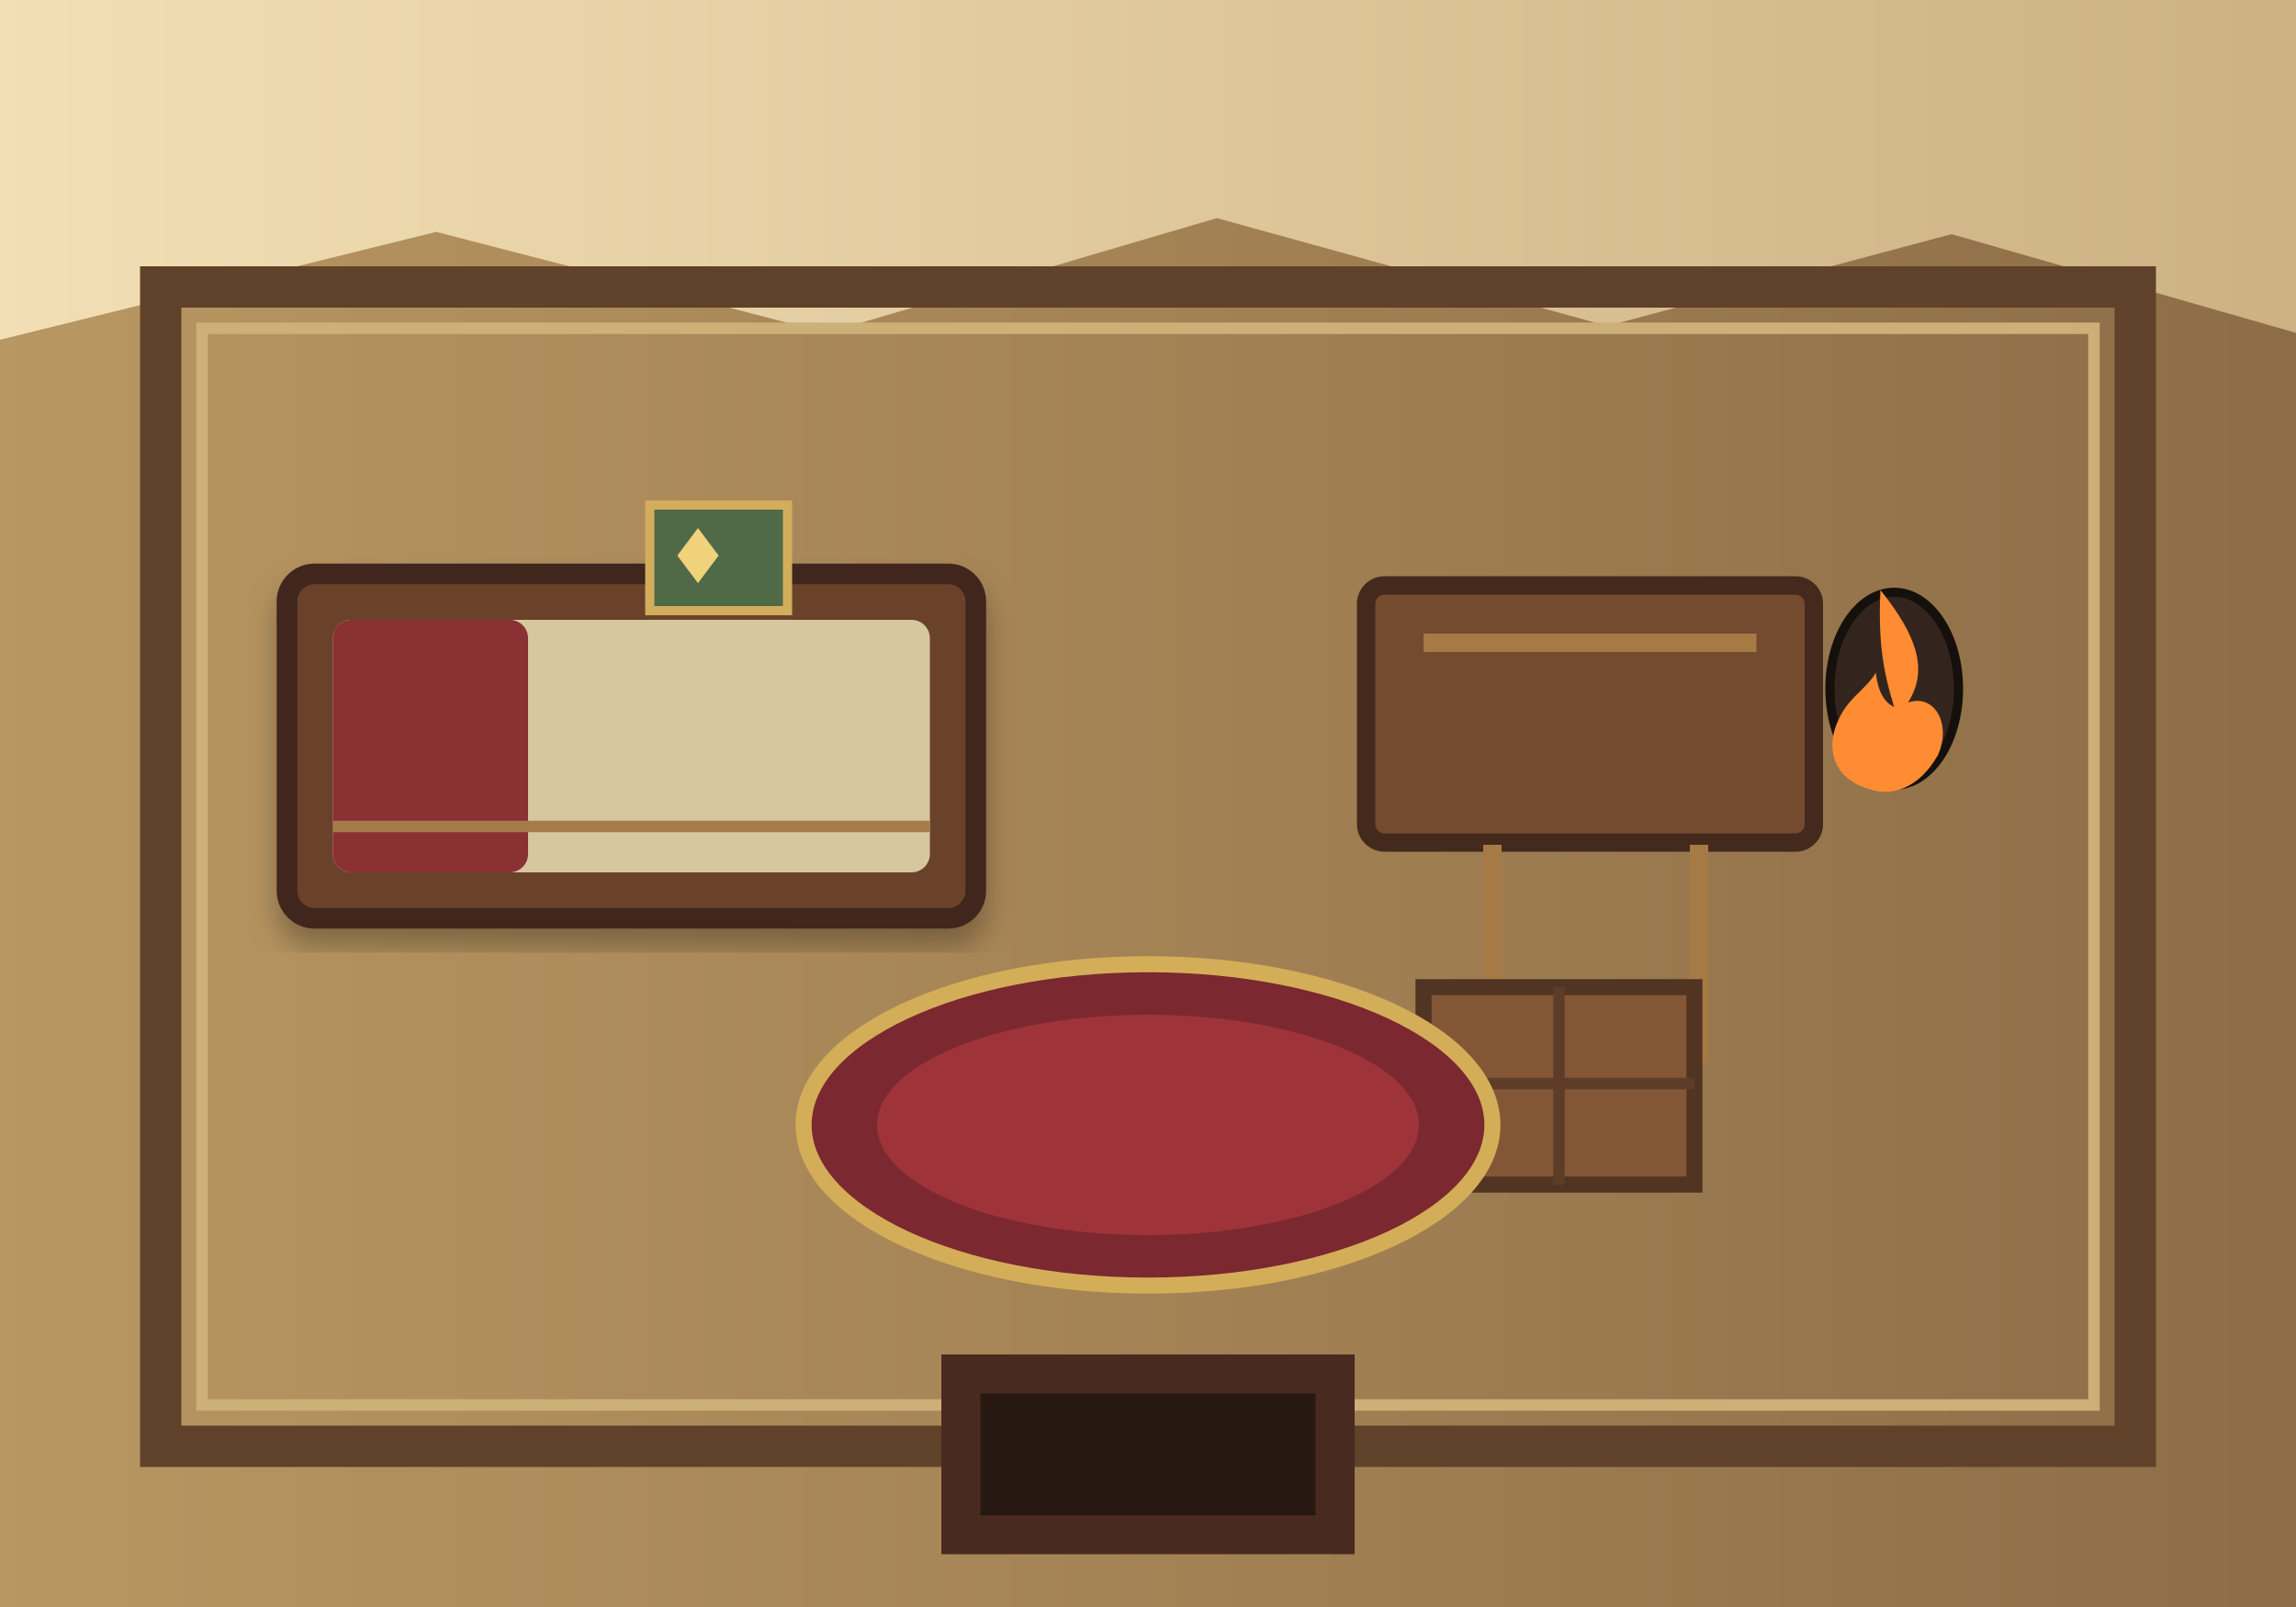
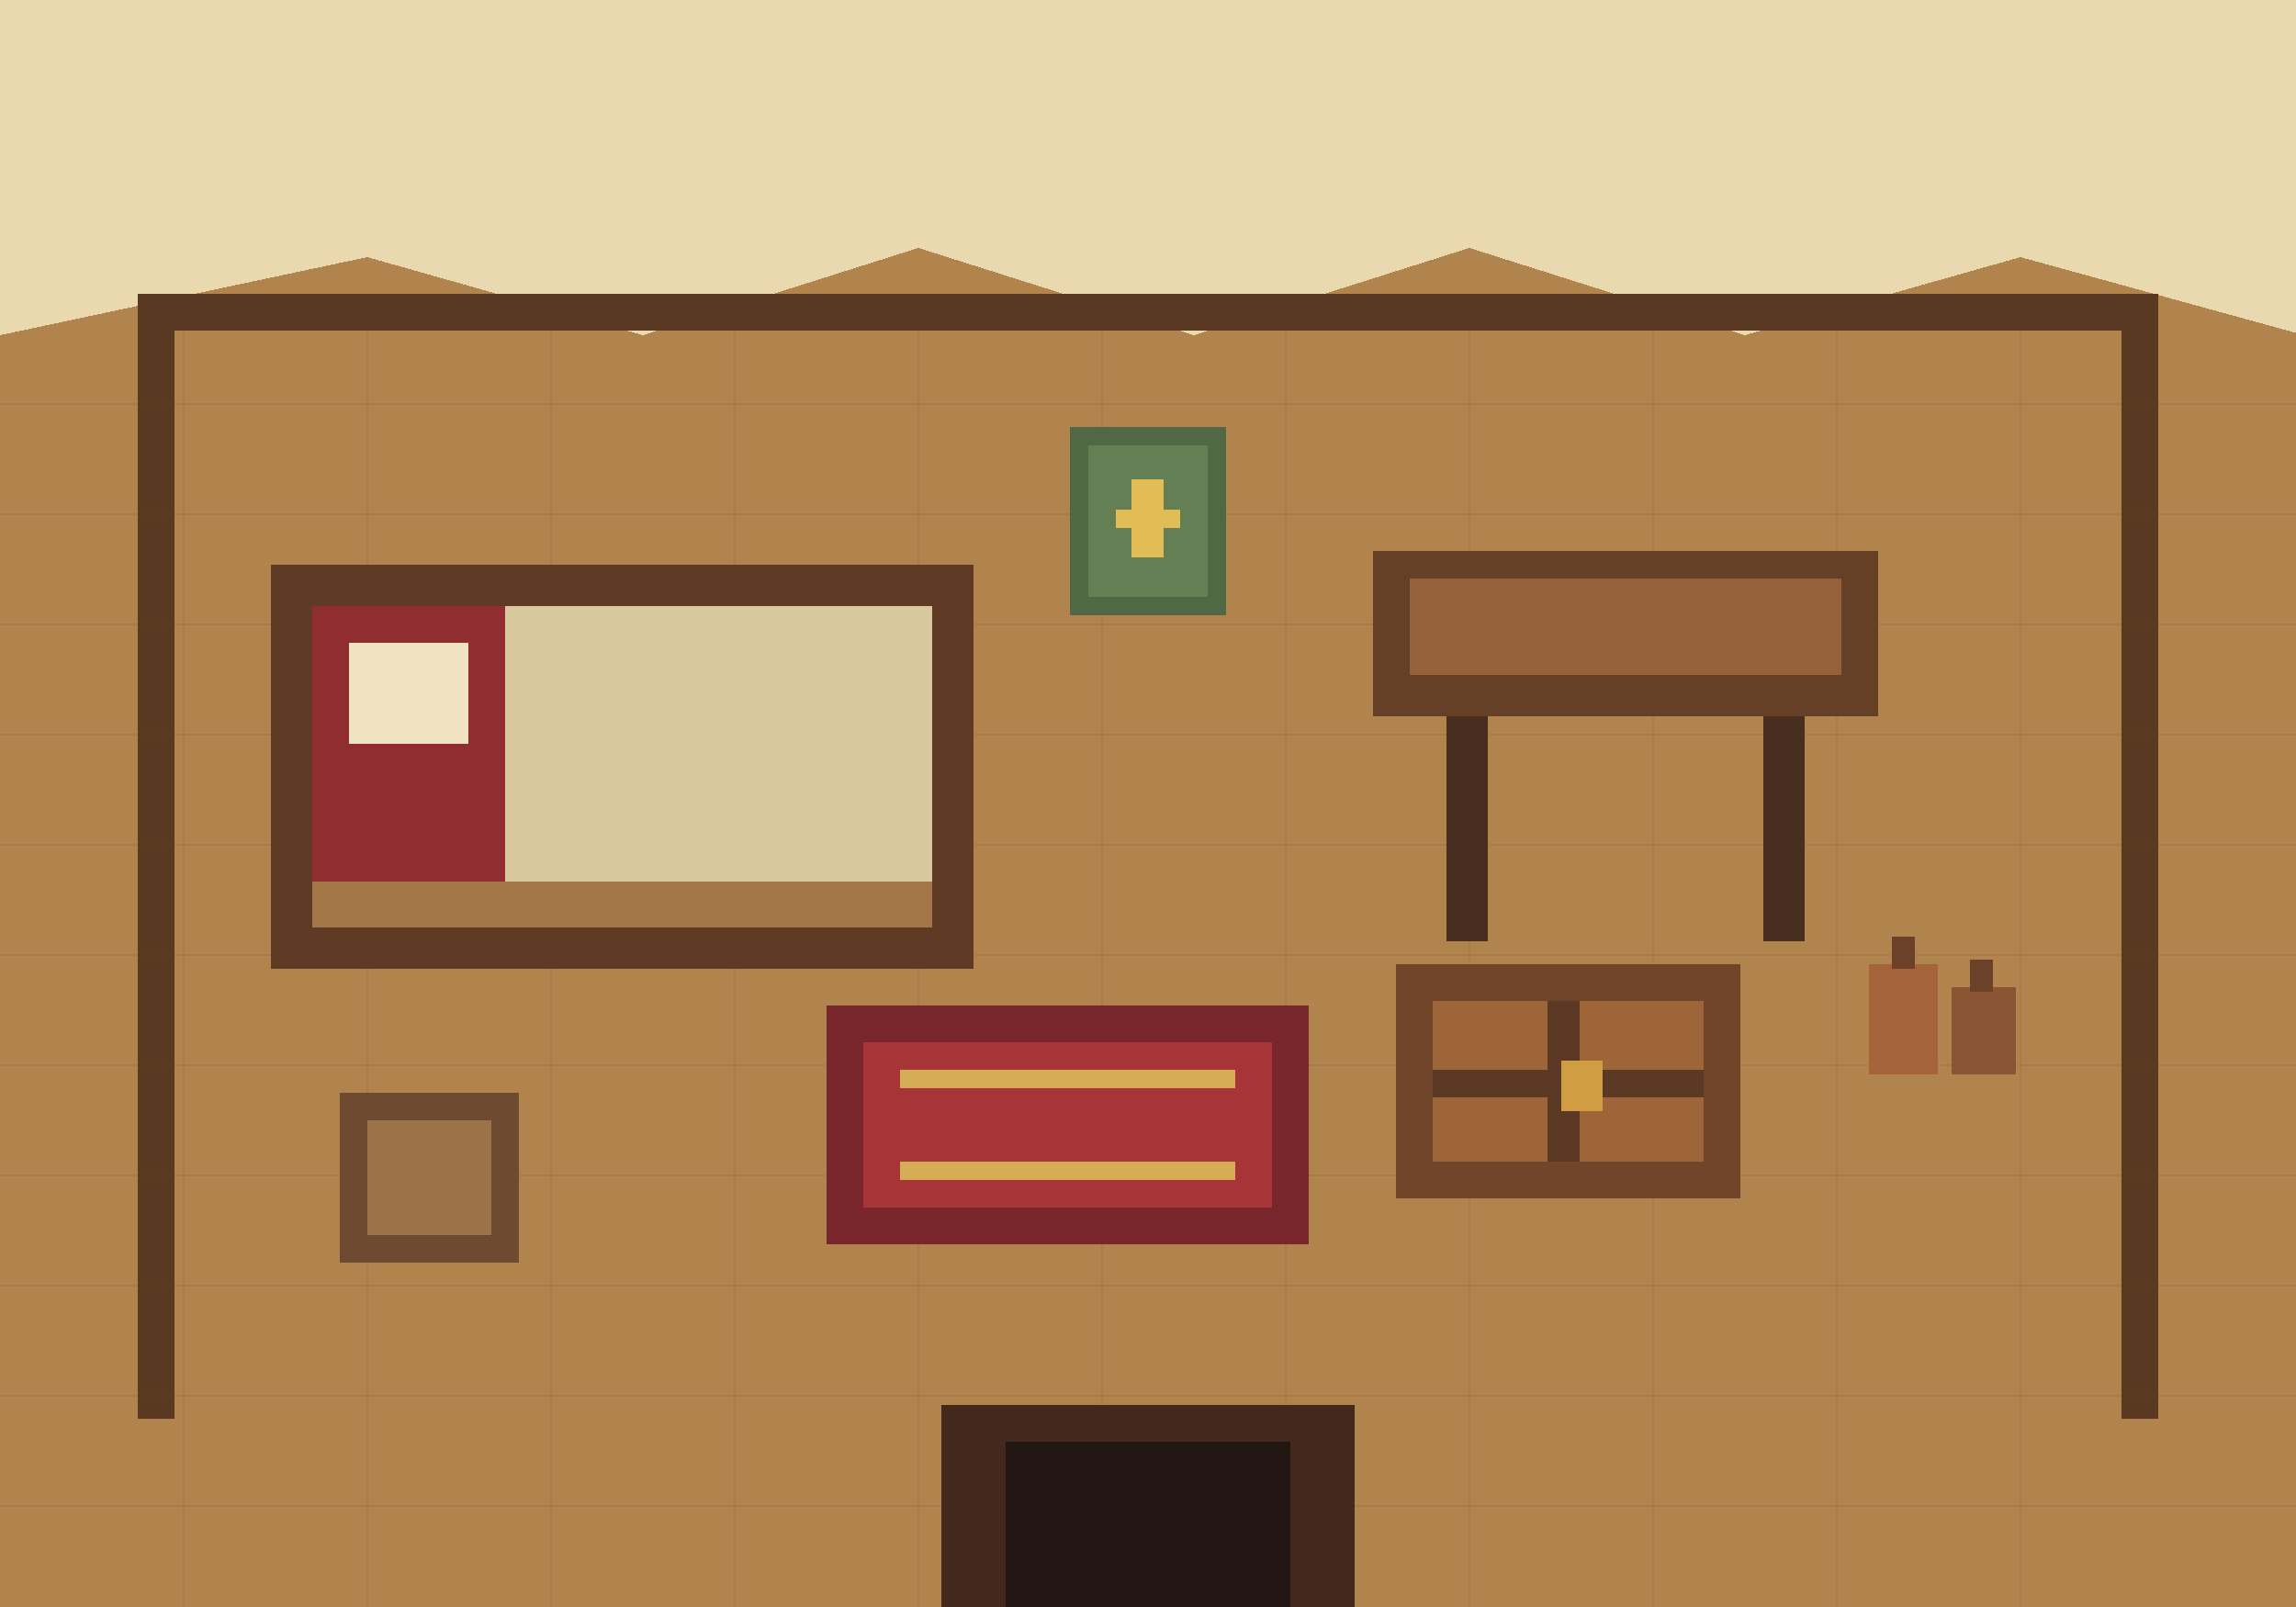
- <svg xmlns="http://www.w3.org/2000/svg" viewBox="0 0 1000 700">
-   <defs>
-     <linearGradient id="floor">
-       <stop stop-color="#b99762" />
-       <stop offset="1" stop-color="#8d6d47" />
-     </linearGradient>
-     <linearGradient id="cloth">
-       <stop stop-color="#f2dfb5" />
-       <stop offset="1" stop-color="#cdb183" />
-     </linearGradient>
-     <filter id="s">
-       <feDropShadow dx="0" dy="8" stdDeviation="6" flood-opacity=".28" />
-     </filter>
-   </defs>
-   <rect width="1000" height="700" fill="url(#floor)" />
-   <path d="M0 0h1000v145L850 102 700 142 530 95 360 145 190 101 0 148Z" fill="url(#cloth)" />
-   <rect x="70" y="125" width="860" height="505" fill="none" stroke="#604129" stroke-width="18" />
-   <rect x="88" y="143" width="824" height="469" fill="none" stroke="#ccb078" stroke-width="5" />
-   <rect x="125" y="250" width="300" height="150" rx="12" fill="#6a422c" stroke="#3f281c" stroke-width="9" filter="url(#s)" />
-   <rect x="145" y="270" width="260" height="110" rx="8" fill="#d7c79e" />
-   <rect x="145" y="270" width="85" height="110" rx="8" fill="#8a3134" />
-   <path d="M145 360h260" stroke="#a67b4b" stroke-width="5" />
-   <rect x="595" y="255" width="195" height="112" rx="8" fill="#754b2f" stroke="#432a1c" stroke-width="8" />
-   <path d="M620 280h145M650 368v95M740 368v95" stroke="#a67a45" stroke-width="8" />
-   <rect x="620" y="430" width="118" height="86" fill="#835735" stroke="#513522" stroke-width="7" />
-   <path d="M620 472h118M679 430v86" stroke="#5d3d28" stroke-width="5" />
-   <ellipse cx="500" cy="490" rx="150" ry="70" fill="#7b2830" stroke="#d4ad58" stroke-width="7" />
-   <ellipse cx="500" cy="490" rx="118" ry="48" fill="#9e3439" />
-   <g fill="#33251d" stroke="#16100c" stroke-width="4">
-     <ellipse cx="825" cy="300" rx="28" ry="42" />
+ <svg xmlns="http://www.w3.org/2000/svg" viewBox="0 0 1000 700" shape-rendering="crispEdges">
+   <rect width="1000" height="700" fill="#b2844d" />
+   <path d="M0 0H1000V145L880 112 760 146 640 108 520 146 400 108 280 146 160 112 0 146Z" fill="#ead9ae" />
+   <rect x="60" y="128" width="880" height="16" fill="#593922" />
+   <rect x="60" y="144" width="16" height="474" fill="#593922" />
+   <rect x="924" y="144" width="16" height="474" fill="#593922" />
+   <g opacity=".17" stroke="#75502f">
+     <path d="M0 176H1000M0 224H1000M0 272H1000M0 320H1000M0 368H1000M0 416H1000M0 464H1000M0 512H1000M0 560H1000M0 608H1000M0 656H1000" />
+     <path d="M80 144V700M160 144V700M240 144V700M320 144V700M400 144V700M480 144V700M560 144V700M640 144V700M720 144V700M800 144V700M880 144V700" />
  </g>
-   <path d="M819 257c16 20 21 35 12 49 12-4 19 10 13 23-8 14-20 19-32 14-14-5-17-18-11-30 4-9 12-13 16-20 1 9 4 13 8 15-5-16-7-29-6-51Z" fill="#ff8c32" />
-   <rect x="410" y="590" width="180" height="87" fill="#492a20" />
-   <path d="M427 607h146v53H427Z" fill="#271812" />
-   <path d="M283 220h60v46h-60Z" fill="#506a48" stroke="#d2ad5c" stroke-width="4" />
-   <path d="m304 230 9 12-9 12-9-12Z" fill="#f0d27b" />
+   <rect x="118" y="246" width="306" height="176" fill="#5f3a24" />
+   <rect x="136" y="264" width="270" height="140" fill="#d8c89d" />
+   <rect x="136" y="264" width="84" height="140" fill="#8f2d31" />
+   <rect x="152" y="280" width="52" height="44" fill="#efe3c2" />
+   <rect x="136" y="384" width="270" height="20" fill="#a27646" />
+   <rect x="608" y="420" width="150" height="102" fill="#71452a" />
+   <rect x="624" y="436" width="118" height="70" fill="#9d6538" />
+   <rect x="674" y="436" width="14" height="70" fill="#5b3925" />
+   <rect x="624" y="466" width="118" height="12" fill="#5b3925" />
+   <rect x="680" y="462" width="18" height="22" fill="#d09d42" />
+   <rect x="598" y="240" width="220" height="72" fill="#654027" />
+   <rect x="614" y="252" width="188" height="42" fill="#94613a" />
+   <rect x="630" y="312" width="18" height="98" fill="#472e1e" />
+   <rect x="768" y="312" width="18" height="98" fill="#472e1e" />
+   <rect x="466" y="186" width="68" height="82" fill="#506944" />
+   <rect x="474" y="194" width="52" height="66" fill="#657f55" />
+   <rect x="493" y="209" width="14" height="34" fill="#e2bc55" />
+   <rect x="486" y="222" width="28" height="8" fill="#e2bc55" />
+   <rect x="814" y="420" width="30" height="48" fill="#a5633b" />
+   <rect x="850" y="430" width="28" height="38" fill="#8b5435" />
+   <rect x="824" y="408" width="10" height="14" fill="#6c4129" />
+   <rect x="858" y="418" width="10" height="14" fill="#6c4129" />
+   <rect x="148" y="476" width="78" height="74" fill="#6e4a31" />
+   <rect x="160" y="488" width="54" height="50" fill="#9c7249" />
+   <rect x="360" y="438" width="210" height="104" fill="#78252b" />
+   <rect x="376" y="454" width="178" height="72" fill="#a73437" />
+   <path d="M392 470H538M392 510H538" stroke="#d5ad57" stroke-width="8" />
+   <rect x="410" y="612" width="180" height="88" fill="#43291d" />
+   <rect x="438" y="628" width="124" height="72" fill="#231713" />
</svg>
